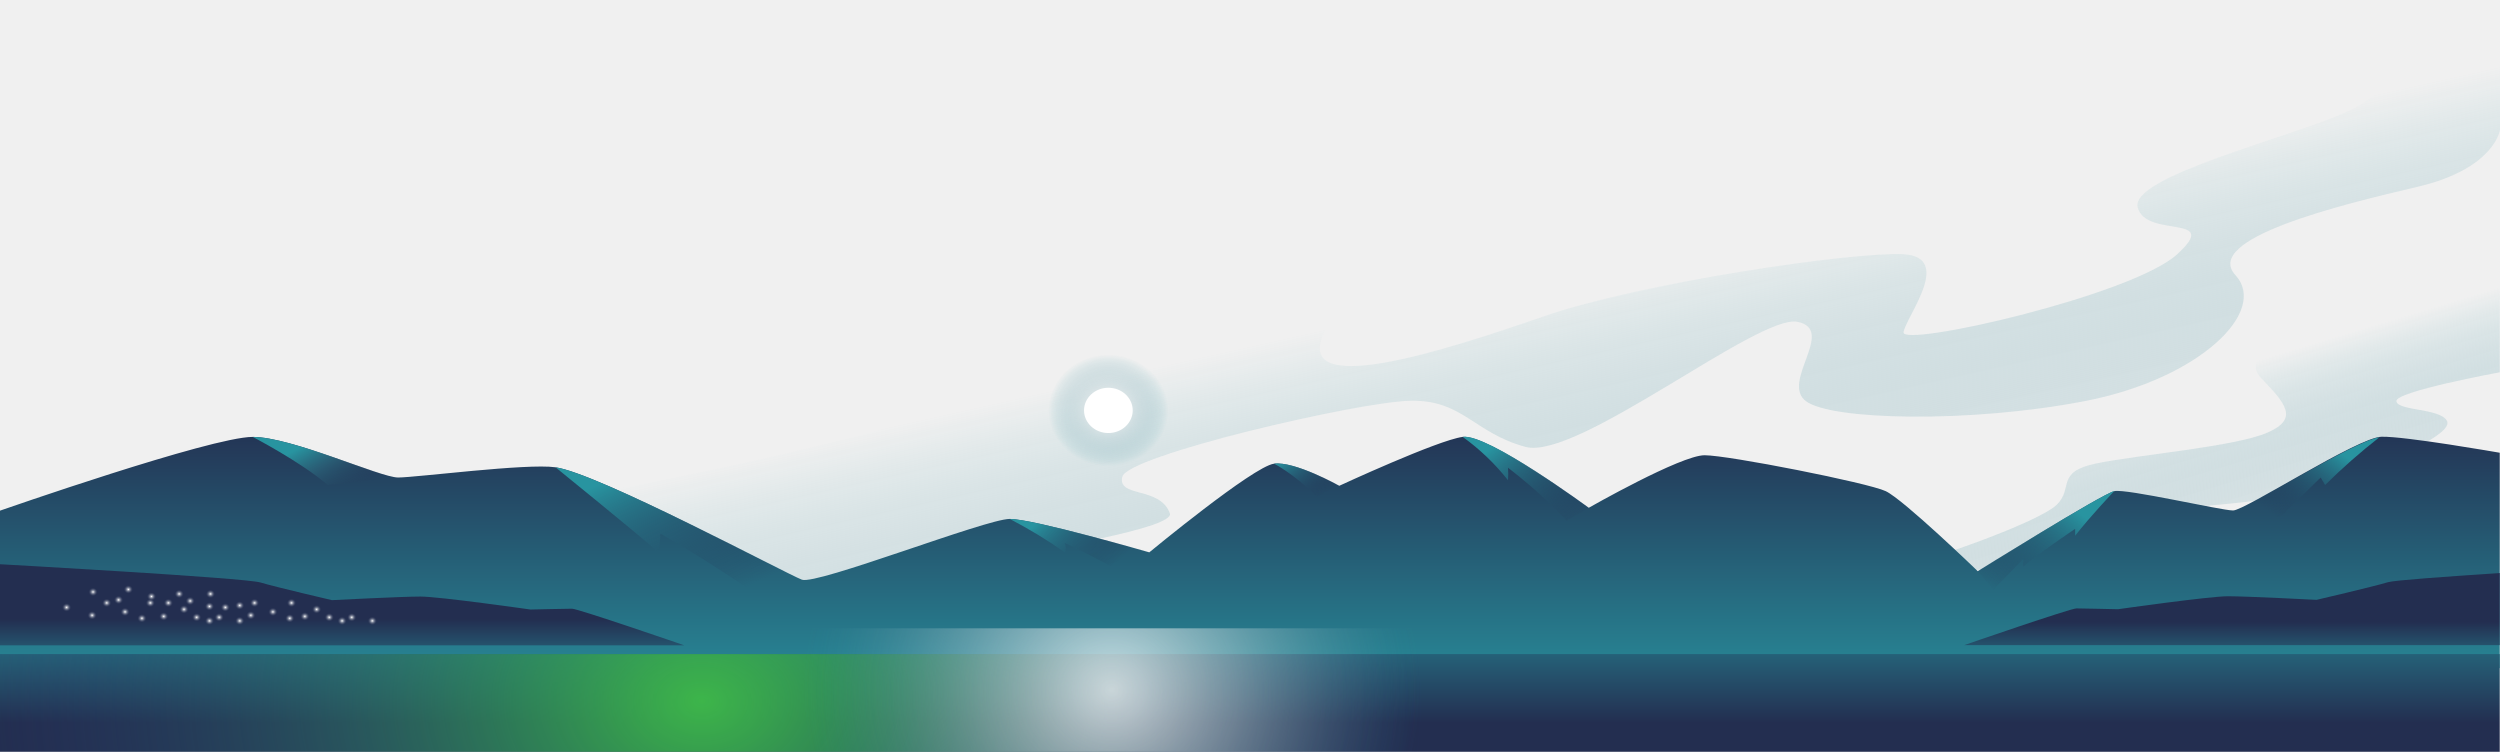
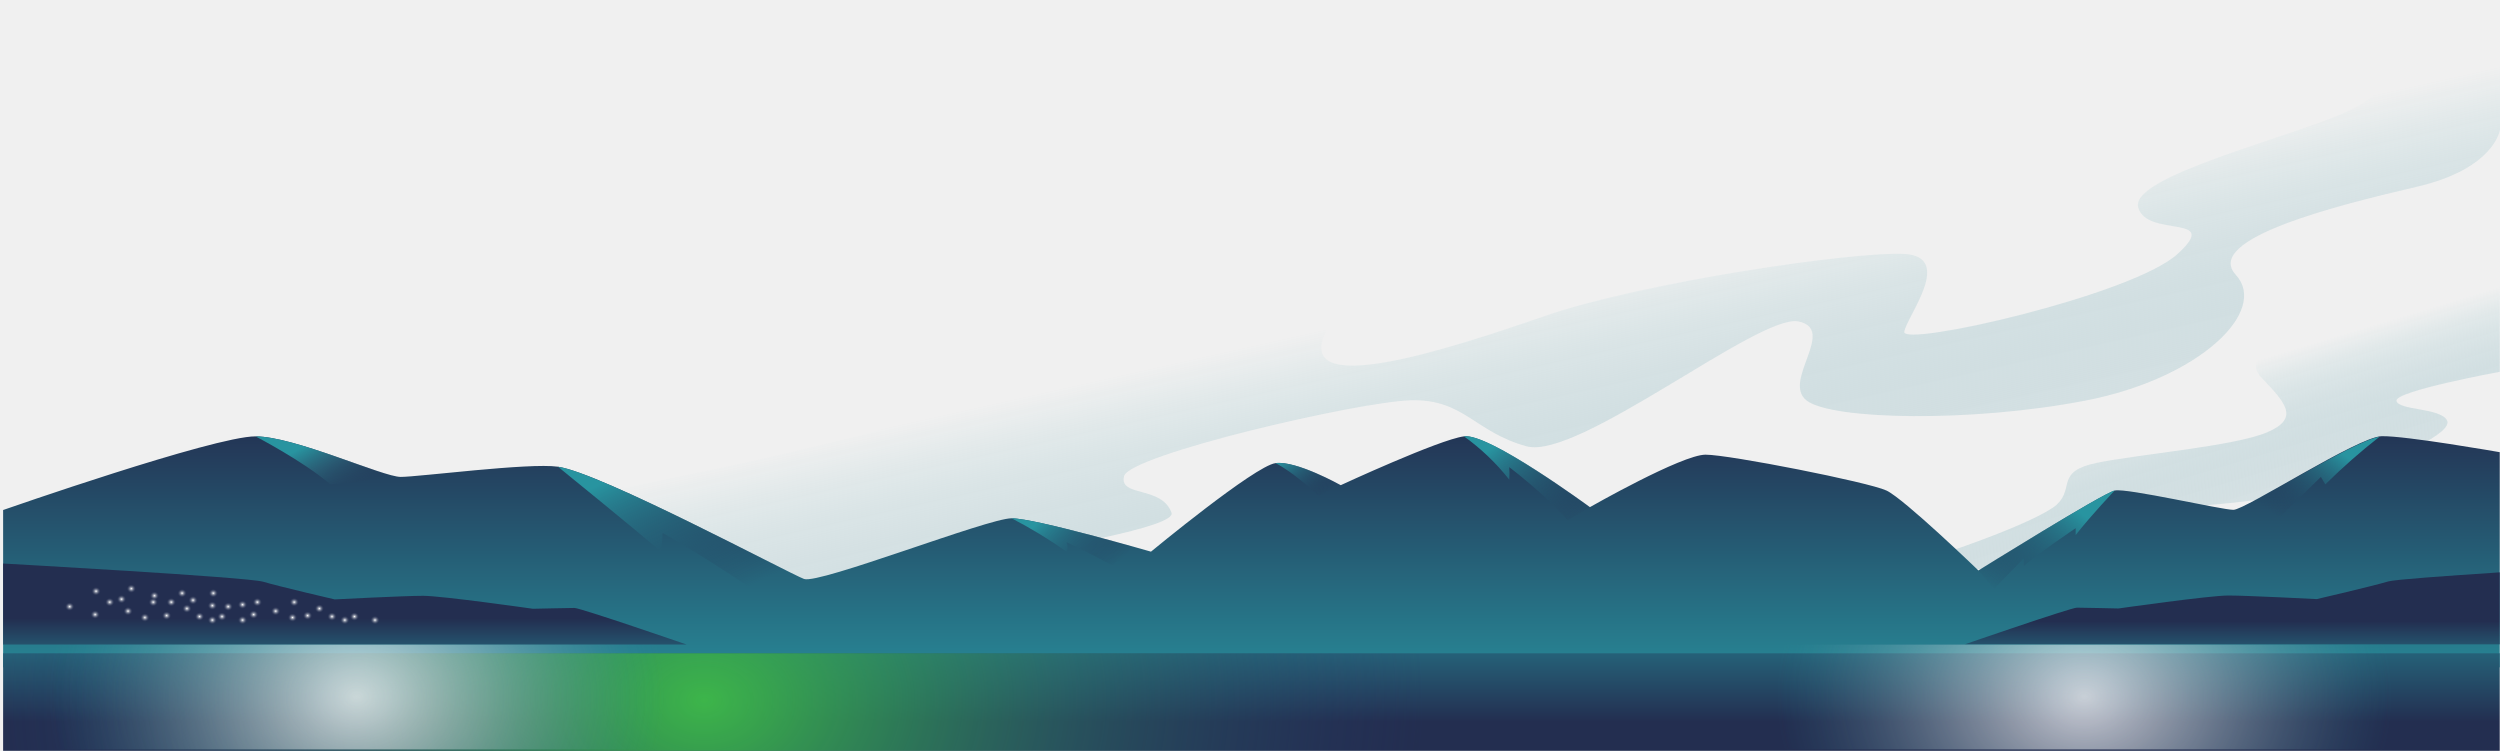
- <svg xmlns="http://www.w3.org/2000/svg" xmlns:xlink="http://www.w3.org/1999/xlink" id="Layer_1" data-name="Layer 1" viewBox="0 0 999.46 300.54" preserveAspectRatio="none">
+ <svg xmlns="http://www.w3.org/2000/svg" xmlns:xlink="http://www.w3.org/1999/xlink" id="Layer_1" data-name="Layer 1" viewBox="0 0 1000.71 300.54">
  <defs>
-     <style>.cls-1{fill:url(#linear-gradient);}.cls-2{fill:url(#linear-gradient-2);}.cls-3{fill:url(#linear-gradient-3);}.cls-4{fill:url(#linear-gradient-4);}.cls-5{fill:url(#linear-gradient-5);}.cls-6{fill:url(#linear-gradient-6);}.cls-7{fill:url(#linear-gradient-7);}.cls-8{fill:url(#linear-gradient-8);}.cls-9{fill:url(#linear-gradient-9);}.cls-10{fill:url(#linear-gradient-10);}.cls-11{fill:url(#linear-gradient-11);}.cls-12{fill:url(#linear-gradient-12);}.cls-13{fill:url(#linear-gradient-13);}.cls-14{fill:url(#radial-gradient);}.cls-15{opacity:0.75;isolation:isolate;fill:url(#radial-gradient-2);}.cls-16{fill:url(#radial-gradient-3);}.cls-17{fill:url(#radial-gradient-4);}.cls-18{fill:url(#radial-gradient-5);}.cls-19{fill:url(#radial-gradient-6);}.cls-20{fill:url(#radial-gradient-7);}.cls-21{fill:url(#radial-gradient-8);}.cls-22{fill:url(#radial-gradient-9);}.cls-23{fill:url(#radial-gradient-10);}.cls-24{fill:url(#radial-gradient-11);}.cls-25{fill:url(#radial-gradient-12);}.cls-26{fill:url(#radial-gradient-13);}.cls-27{fill:url(#radial-gradient-14);}.cls-28{fill:url(#radial-gradient-15);}.cls-29{fill:url(#radial-gradient-16);}.cls-30{fill:url(#radial-gradient-17);}.cls-31{fill:url(#radial-gradient-18);}.cls-32{fill:url(#radial-gradient-19);}.cls-33{fill:url(#radial-gradient-20);}.cls-34{fill:url(#radial-gradient-21);}.cls-35{fill:url(#radial-gradient-22);}.cls-36{fill:url(#radial-gradient-23);}.cls-37{fill:url(#radial-gradient-24);}.cls-38{fill:url(#radial-gradient-25);}.cls-39{fill:url(#radial-gradient-26);}.cls-40{fill:url(#radial-gradient-27);}.cls-41{fill:url(#radial-gradient-28);}.cls-42{fill:url(#radial-gradient-29);}.cls-43{fill:url(#radial-gradient-30);}.cls-44{fill:url(#radial-gradient-31);}.cls-45{fill:url(#radial-gradient-32);}.cls-46{fill:url(#radial-gradient-33);}.cls-47{fill:url(#radial-gradient-34);}.cls-48{fill:url(#radial-gradient-35);}.cls-49{fill:url(#radial-gradient-36);}.cls-50{fill:url(#radial-gradient-37);}.cls-51{fill:#fff;}</style>
+     <style>.cls-1{fill:url(#linear-gradient);}.cls-2{fill:url(#linear-gradient-2);}.cls-3{fill:url(#linear-gradient-3);}.cls-4{fill:url(#linear-gradient-4);}.cls-5{fill:url(#linear-gradient-5);}.cls-6{fill:url(#linear-gradient-6);}.cls-7{fill:url(#linear-gradient-7);}.cls-8{fill:url(#linear-gradient-8);}.cls-9{fill:url(#linear-gradient-9);}.cls-10{fill:url(#linear-gradient-10);}.cls-11{fill:url(#linear-gradient-11);}.cls-12{fill:url(#linear-gradient-12);}.cls-13{fill:url(#linear-gradient-13);}.cls-14{fill:url(#radial-gradient);}.cls-15{fill:url(#radial-gradient-2);}.cls-16{fill:url(#radial-gradient-3);}.cls-17{fill:url(#radial-gradient-4);}.cls-18{fill:url(#radial-gradient-5);}.cls-19{fill:url(#radial-gradient-6);}.cls-20{fill:url(#radial-gradient-7);}.cls-21{fill:url(#radial-gradient-8);}.cls-22{fill:url(#radial-gradient-9);}.cls-23{fill:url(#radial-gradient-10);}.cls-24{fill:url(#radial-gradient-11);}.cls-25{fill:url(#radial-gradient-12);}.cls-26{fill:url(#radial-gradient-13);}.cls-27{fill:url(#radial-gradient-14);}.cls-28{fill:url(#radial-gradient-15);}.cls-29{fill:url(#radial-gradient-16);}.cls-30{fill:url(#radial-gradient-17);}.cls-31{fill:url(#radial-gradient-18);}.cls-32{fill:url(#radial-gradient-19);}.cls-33{fill:url(#radial-gradient-20);}.cls-34{fill:url(#radial-gradient-21);}.cls-35{fill:url(#radial-gradient-22);}.cls-36{fill:url(#radial-gradient-23);}.cls-37{fill:url(#radial-gradient-24);}.cls-38{fill:url(#radial-gradient-25);}.cls-39{fill:url(#radial-gradient-26);}.cls-40{fill:url(#radial-gradient-27);}.cls-41{fill:url(#radial-gradient-28);}.cls-42{fill:url(#radial-gradient-29);}.cls-43{fill:url(#radial-gradient-30);}.cls-44{fill:url(#radial-gradient-31);}.cls-45{fill:url(#radial-gradient-32);}.cls-46{fill:url(#radial-gradient-33);}.cls-47{fill:url(#radial-gradient-34);}.cls-48{fill:url(#radial-gradient-35);}.cls-49,.cls-50{opacity:0.75;isolation:isolate;}.cls-49{fill:url(#radial-gradient-36);}.cls-50{fill:url(#radial-gradient-37);}</style>
    <linearGradient id="linear-gradient" x1="900.26" y1="50.82" x2="871.2" y2="146.98" gradientTransform="matrix(1, 0, 0, -1, 0, 300.72)" gradientUnits="userSpaceOnUse">
      <stop offset="0" stop-color="#fff" />
      <stop offset="0.11" stop-color="#f6f8fa" stop-opacity="0.89" />
      <stop offset="0.25" stop-color="#e4eaec" stop-opacity="0.75" />
      <stop offset="0.42" stop-color="#c9dade" stop-opacity="0.58" />
      <stop offset="0.61" stop-color="#a2c4cb" stop-opacity="0.39" />
      <stop offset="0.8" stop-color="#72abb6" stop-opacity="0.2" />
      <stop offset="1" stop-color="#2894a0" stop-opacity="0" />
    </linearGradient>
    <linearGradient id="linear-gradient-2" x1="653.72" y1="-9.38" x2="609.81" y2="186.94" xlink:href="#linear-gradient" />
    <linearGradient id="linear-gradient-3" x1="500.32" y1="14.84" x2="500.32" y2="135.21" gradientTransform="matrix(1, 0, 0, -1, 0, 300.72)" gradientUnits="userSpaceOnUse">
      <stop offset="0" stop-color="#2894a0" />
      <stop offset="1" stop-color="#232e50" />
    </linearGradient>
    <linearGradient id="linear-gradient-4" x1="140.85" y1="102.03" x2="128.11" y2="125.78" gradientTransform="matrix(1, 0, 0, -1, 0, 300.72)" gradientUnits="userSpaceOnUse">
      <stop offset="0" stop-color="#232e50" stop-opacity="0" />
      <stop offset="0.25" stop-color="#274a65" stop-opacity="0.25" />
      <stop offset="0.6" stop-color="#2d6f83" stop-opacity="0.6" />
      <stop offset="0.86" stop-color="#298997" stop-opacity="0.86" />
      <stop offset="1" stop-color="#2894a0" />
    </linearGradient>
    <linearGradient id="linear-gradient-5" x1="288.05" y1="60.42" x2="260.65" y2="117.14" gradientTransform="matrix(1, 0, 0, -1, 0, 300.72)" gradientUnits="userSpaceOnUse">
      <stop offset="0" stop-color="#232e50" stop-opacity="0" />
      <stop offset="1" stop-color="#2894a0" />
    </linearGradient>
    <linearGradient id="linear-gradient-6" x1="444.69" y1="73.41" x2="421.52" y2="97.92" xlink:href="#linear-gradient-5" />
    <linearGradient id="linear-gradient-7" x1="529.16" y1="102.3" x2="516.76" y2="119.8" xlink:href="#linear-gradient-5" />
    <linearGradient id="linear-gradient-8" x1="628.64" y1="87.55" x2="601.04" y2="124.73" xlink:href="#linear-gradient-5" />
    <linearGradient id="linear-gradient-9" x1="799.78" y1="62.49" x2="826.61" y2="99.4" xlink:href="#linear-gradient-5" />
    <linearGradient id="linear-gradient-10" x1="910.32" y1="94.22" x2="931.38" y2="123.2" xlink:href="#linear-gradient-5" />
    <linearGradient id="linear-gradient-11" x1="137.45" y1="23.58" x2="137.45" y2="53.2" xlink:href="#linear-gradient-3" />
    <linearGradient id="linear-gradient-12" x1="892.92" y1="25.72" x2="892.92" y2="52.06" xlink:href="#linear-gradient-3" />
-     <linearGradient id="linear-gradient-13" x1="500.32" y1="66.74" x2="500.32" y2="11.7" gradientTransform="matrix(1, 0, 0, -1, -0.65, 300.72)" xlink:href="#linear-gradient-3" />
-     <radialGradient id="radial-gradient" cx="281.32" cy="-132.15" r="288.73" gradientTransform="matrix(1, 0, 0, -0.74, -0.65, 182.46)" gradientUnits="userSpaceOnUse">
+     <linearGradient id="linear-gradient-13" x1="500.32" y1="66.74" x2="500.32" y2="11.7" gradientTransform="matrix(1, 0, 0, -1, 0.6, 300.72)" xlink:href="#linear-gradient-3" />
+     <radialGradient id="radial-gradient" cx="281.32" cy="-132.15" r="288.73" gradientTransform="matrix(1, 0, 0, -0.74, 0.6, 182.46)" gradientUnits="userSpaceOnUse">
      <stop offset="0" stop-color="#3db54a" />
      <stop offset="0.09" stop-color="#39ac4d" stop-opacity="0.91" />
      <stop offset="0.27" stop-color="#319659" stop-opacity="0.73" />
      <stop offset="0.5" stop-color="#2d7969" stop-opacity="0.5" />
      <stop offset="0.79" stop-color="#28556f" stop-opacity="0.21" />
      <stop offset="1" stop-color="#283471" stop-opacity="0" />
    </radialGradient>
-     <radialGradient id="radial-gradient-2" cx="445.12" cy="-131.25" r="123.18" gradientTransform="matrix(1, 0, 0, -0.93, -0.65, 153.78)" xlink:href="#linear-gradient" />
-     <radialGradient id="radial-gradient-3" cx="27.28" cy="-95.75" r="1.93" gradientTransform="matrix(1, 0, 0, -0.93, -0.65, 153.78)" gradientUnits="userSpaceOnUse">
+     <radialGradient id="radial-gradient-2" cx="27.28" cy="-95.75" r="1.93" gradientTransform="matrix(1, 0, 0, -0.93, 0.6, 153.78)" gradientUnits="userSpaceOnUse">
      <stop offset="0" stop-color="#fff" />
      <stop offset="1" stop-color="#232e50" stop-opacity="0" />
    </radialGradient>
-     <radialGradient id="radial-gradient-4" cx="43.32" cy="-93.82" r="1.93" xlink:href="#radial-gradient-3" />
-     <radialGradient id="radial-gradient-5" cx="57.39" cy="-100.45" r="1.93" xlink:href="#radial-gradient-3" />
-     <radialGradient id="radial-gradient-6" cx="66.1" cy="-99.61" r="1.93" xlink:href="#radial-gradient-3" />
-     <radialGradient id="radial-gradient-7" cx="50.65" cy="-97.68" r="1.93" xlink:href="#radial-gradient-3" />
-     <radialGradient id="radial-gradient-8" cx="79.27" cy="-100.02" r="1.93" xlink:href="#radial-gradient-3" />
-     <radialGradient id="radial-gradient-9" cx="74.22" cy="-96.59" r="1.93" xlink:href="#radial-gradient-3" />
-     <radialGradient id="radial-gradient-10" cx="88.27" cy="-100.02" r="1.93" xlink:href="#radial-gradient-3" />
-     <radialGradient id="radial-gradient-11" cx="96.49" cy="-101.54" r="1.93" xlink:href="#radial-gradient-3" />
-     <radialGradient id="radial-gradient-12" cx="84.4" cy="-101.54" r="1.93" xlink:href="#radial-gradient-3" />
-     <radialGradient id="radial-gradient-13" cx="60.75" cy="-93.82" r="1.93" xlink:href="#radial-gradient-3" />
-     <radialGradient id="radial-gradient-14" cx="37.48" cy="-99.16" r="1.93" xlink:href="#radial-gradient-3" />
-     <radialGradient id="radial-gradient-15" cx="37.85" cy="-89.11" r="1.93" xlink:href="#radial-gradient-3" />
-     <radialGradient id="radial-gradient-16" cx="51.97" cy="-88.02" r="1.93" xlink:href="#radial-gradient-3" />
-     <radialGradient id="radial-gradient-17" cx="67.96" cy="-93.82" r="1.93" xlink:href="#radial-gradient-3" />
-     <radialGradient id="radial-gradient-18" cx="76.67" cy="-92.98" r="1.93" xlink:href="#radial-gradient-3" />
-     <radialGradient id="radial-gradient-19" cx="61.22" cy="-91.05" r="1.93" xlink:href="#radial-gradient-3" />
-     <radialGradient id="radial-gradient-20" cx="84.79" cy="-89.96" r="1.93" xlink:href="#radial-gradient-3" />
-     <radialGradient id="radial-gradient-21" cx="84.4" cy="-95.32" r="1.93" xlink:href="#radial-gradient-3" />
-     <radialGradient id="radial-gradient-22" cx="96.49" cy="-94.91" r="1.93" xlink:href="#radial-gradient-3" />
-     <radialGradient id="radial-gradient-23" cx="72.29" cy="-89.96" r="1.93" xlink:href="#radial-gradient-3" />
-     <radialGradient id="radial-gradient-24" cx="48.05" cy="-92.53" r="1.93" xlink:href="#radial-gradient-3" />
-     <radialGradient id="radial-gradient-25" cx="90.73" cy="-95.75" r="1.93" xlink:href="#radial-gradient-3" />
-     <radialGradient id="radial-gradient-26" cx="102.42" cy="-93.82" r="1.93" xlink:href="#radial-gradient-3" />
-     <radialGradient id="radial-gradient-27" cx="116.49" cy="-100.45" r="1.93" xlink:href="#radial-gradient-3" />
-     <radialGradient id="radial-gradient-28" cx="122.53" cy="-99.61" r="1.93" xlink:href="#radial-gradient-3" />
-     <radialGradient id="radial-gradient-29" cx="109.75" cy="-97.68" r="1.93" xlink:href="#radial-gradient-3" />
-     <radialGradient id="radial-gradient-30" cx="132.29" cy="-100.02" r="1.93" xlink:href="#radial-gradient-3" />
-     <radialGradient id="radial-gradient-31" cx="127.24" cy="-96.59" r="1.93" xlink:href="#radial-gradient-3" />
-     <radialGradient id="radial-gradient-32" cx="141.28" cy="-100.02" r="1.93" xlink:href="#radial-gradient-3" />
-     <radialGradient id="radial-gradient-33" cx="149.5" cy="-101.54" r="1.93" xlink:href="#radial-gradient-3" />
-     <radialGradient id="radial-gradient-34" cx="137.42" cy="-101.54" r="1.93" xlink:href="#radial-gradient-3" />
-     <radialGradient id="radial-gradient-35" cx="117.18" cy="-93.82" r="1.93" xlink:href="#radial-gradient-3" />
-     <radialGradient id="radial-gradient-36" cx="100.93" cy="-99.16" r="1.93" xlink:href="#radial-gradient-3" />
-     <radialGradient id="radial-gradient-37" cx="443.76" cy="-11.07" r="24" gradientTransform="matrix(1, 0, 0, -0.93, -0.65, 153.78)" xlink:href="#linear-gradient" />
+     <radialGradient id="radial-gradient-3" cx="43.32" cy="-93.82" r="1.93" xlink:href="#radial-gradient-2" />
+     <radialGradient id="radial-gradient-4" cx="57.39" cy="-100.45" r="1.93" xlink:href="#radial-gradient-2" />
+     <radialGradient id="radial-gradient-5" cx="66.1" cy="-99.61" r="1.93" xlink:href="#radial-gradient-2" />
+     <radialGradient id="radial-gradient-6" cx="50.65" cy="-97.68" r="1.93" xlink:href="#radial-gradient-2" />
+     <radialGradient id="radial-gradient-7" cx="79.27" cy="-100.02" r="1.93" xlink:href="#radial-gradient-2" />
+     <radialGradient id="radial-gradient-8" cx="74.22" cy="-96.59" r="1.93" xlink:href="#radial-gradient-2" />
+     <radialGradient id="radial-gradient-9" cx="88.27" cy="-100.02" r="1.93" xlink:href="#radial-gradient-2" />
+     <radialGradient id="radial-gradient-10" cx="96.49" cy="-101.54" r="1.93" xlink:href="#radial-gradient-2" />
+     <radialGradient id="radial-gradient-11" cx="84.4" cy="-101.54" r="1.93" xlink:href="#radial-gradient-2" />
+     <radialGradient id="radial-gradient-12" cx="60.75" cy="-93.82" r="1.93" xlink:href="#radial-gradient-2" />
+     <radialGradient id="radial-gradient-13" cx="37.48" cy="-99.16" r="1.93" xlink:href="#radial-gradient-2" />
+     <radialGradient id="radial-gradient-14" cx="37.85" cy="-89.11" r="1.93" xlink:href="#radial-gradient-2" />
+     <radialGradient id="radial-gradient-15" cx="51.97" cy="-88.02" r="1.93" xlink:href="#radial-gradient-2" />
+     <radialGradient id="radial-gradient-16" cx="67.96" cy="-93.82" r="1.93" xlink:href="#radial-gradient-2" />
+     <radialGradient id="radial-gradient-17" cx="76.67" cy="-92.98" r="1.93" xlink:href="#radial-gradient-2" />
+     <radialGradient id="radial-gradient-18" cx="61.22" cy="-91.05" r="1.93" xlink:href="#radial-gradient-2" />
+     <radialGradient id="radial-gradient-19" cx="84.79" cy="-89.96" r="1.93" xlink:href="#radial-gradient-2" />
+     <radialGradient id="radial-gradient-20" cx="84.4" cy="-95.32" r="1.93" xlink:href="#radial-gradient-2" />
+     <radialGradient id="radial-gradient-21" cx="96.49" cy="-94.91" r="1.93" xlink:href="#radial-gradient-2" />
+     <radialGradient id="radial-gradient-22" cx="72.29" cy="-89.96" r="1.93" xlink:href="#radial-gradient-2" />
+     <radialGradient id="radial-gradient-23" cx="48.05" cy="-92.53" r="1.93" xlink:href="#radial-gradient-2" />
+     <radialGradient id="radial-gradient-24" cx="90.73" cy="-95.75" r="1.93" xlink:href="#radial-gradient-2" />
+     <radialGradient id="radial-gradient-25" cx="102.42" cy="-93.82" r="1.93" xlink:href="#radial-gradient-2" />
+     <radialGradient id="radial-gradient-26" cx="116.49" cy="-100.45" r="1.93" xlink:href="#radial-gradient-2" />
+     <radialGradient id="radial-gradient-27" cx="122.53" cy="-99.61" r="1.93" xlink:href="#radial-gradient-2" />
+     <radialGradient id="radial-gradient-28" cx="109.75" cy="-97.68" r="1.93" xlink:href="#radial-gradient-2" />
+     <radialGradient id="radial-gradient-29" cx="132.29" cy="-100.02" r="1.93" xlink:href="#radial-gradient-2" />
+     <radialGradient id="radial-gradient-30" cx="127.24" cy="-96.59" r="1.93" xlink:href="#radial-gradient-2" />
+     <radialGradient id="radial-gradient-31" cx="141.28" cy="-100.02" r="1.93" xlink:href="#radial-gradient-2" />
+     <radialGradient id="radial-gradient-32" cx="149.5" cy="-101.54" r="1.93" xlink:href="#radial-gradient-2" />
+     <radialGradient id="radial-gradient-33" cx="137.42" cy="-101.54" r="1.93" xlink:href="#radial-gradient-2" />
+     <radialGradient id="radial-gradient-34" cx="117.18" cy="-93.82" r="1.93" xlink:href="#radial-gradient-2" />
+     <radialGradient id="radial-gradient-35" cx="100.93" cy="-99.16" r="1.93" xlink:href="#radial-gradient-2" />
+     <radialGradient id="radial-gradient-36" cx="142.12" cy="-130.67" r="123.18" gradientTransform="matrix(1, 0, 0, -0.79, 0.6, 175.66)" xlink:href="#linear-gradient" />
+     <radialGradient id="radial-gradient-37" cx="833.72" cy="-130.67" r="123.18" gradientTransform="matrix(1, 0, 0, -0.79, 0.6, 175.66)" xlink:href="#linear-gradient" />
  </defs>
-   <path class="cls-1" d="M1000,98.16S967.59,121.89,942.66,128s-47.48,13.25-38,23.19S920.11,167.38,907,173s-51.63,8.83-68.25,12.26-8.9,10-16,16.67-49.85,22.41-74.19,27.82c0,0,81.9-2.21,94.37-8.94s3.68-7.84,16.62-14.13,41.55-2.76,70.63-12.92,51.63-20.65,48.67-25.62-19.59-3.86-20.18-7.73S1000,148.83,1000,148.83V98.16Z" transform="translate(-0.65)" />
-   <path class="cls-2" d="M213.6,201.17s96.27-14.57,178.88-41,153.6-57.52,138.17-28.49,48.19,8.28,87.13-5.19,123.8-25.95,143.87-24.84,1.07,24.84,0,31.14S853,118.14,871,101.69,858.74,95.51,855.29,83,916.66,55,939,44.61s15.67-21.75,22.32-29S1000.11,0,1000.11,0V51.89s-2,15.57-33.24,22.86S881.05,95.51,894.35,110s-14.48,41.51-60.18,50.35-101.49,7.73-111.58,0,12.23-28.49-3.32-31.69-88.08,55.54-108.73,50-25.16-19-46.29-18.44-112.77,21.86-114.9,30.36,15.08,3.75,19,14.68-189.68,34.89-189.68,34.89Z" transform="translate(-0.65)" />
-   <path class="cls-3" d="M0.65,267.09V204.15s84.4-29.48,101-29.48c15.55,0,51,16.23,58.16,16.23s51.4-5.74,62.91-4.09c17.09,2.43,92.59,42.73,98.52,44.94s73.59-24.29,83.09-24.29,55.79,13.36,55.79,13.36,41.55-34.34,49.85-35.44,26.11,8.83,26.11,8.83S575.4,176,585.37,174.67,635.82,203,635.82,203s36.8-21,46.29-21,65.29,11,72.41,14.35,36.8,32,36.8,32,49.85-30.92,54.6-32,42.73,7.73,47.48,7.73,49.85-29.26,59.35-29.48S1000,181,1000,181v86.12H0.65Z" transform="translate(-0.65)" />
-   <path class="cls-4" d="M162.91,190.79h0c-1.31.11-2.37,0.11-3.09,0.11-7.12,0-42.61-16.23-58.16-16.23,0,0,18.64,9.61,30,19.21C131.69,193.88,154.25,191.34,162.91,190.79Z" transform="translate(-0.65)" />
-   <path class="cls-5" d="M264.64,213.32s21.72,12.37,38.22,24.29l20.54-5.85a6.74,6.74,0,0,1-2.14,0c-5.94-2.21-81.43-42.51-98.52-44.94,0,0,32,25.95,41.19,34C263.93,220.82,264.64,215.74,264.64,213.32Z" transform="translate(-0.65)" />
-   <path class="cls-6" d="M426.31,217.07s12.82,5.85,24.33,12.7c0,0,5.82-6,9.5-8.94,0,0-46.29-13.36-55.79-13.36a194.11,194.11,0,0,1,22,13.36A4.78,4.78,0,0,0,426.31,217.07Z" transform="translate(-0.65)" />
-   <path class="cls-7" d="M527.21,198.63l8.9-4.42s-17.81-9.94-26.11-8.83C510,185.38,517.71,189.25,527.21,198.63Z" transform="translate(-0.65)" />
-   <path class="cls-8" d="M603.53,192a32.54,32.54,0,0,0,0-5s13.65,10.27,23.38,21.2l8.9-5.19s-40.36-29.81-50.45-28.38A90.07,90.07,0,0,1,603.53,192Z" transform="translate(-0.65)" />
-   <path class="cls-9" d="M809.48,223.47v3.09c5.7-5,20.77-15.13,20.77-15.13v2.76c6.29-8.06,15.67-17.89,15.67-17.89-4.75,1.1-54.6,32-54.6,32l6.17,7.51Z" transform="translate(-0.65)" />
-   <path class="cls-10" d="M928.41,190.9l1.78,3a245.68,245.68,0,0,1,21.72-19.1c-11,1.77-53.89,29.48-58.52,29.48l18.75,2.54Z" transform="translate(-0.65)" />
-   <path class="cls-11" d="M0.65,257.81V225.57s97.81,5.41,104.1,7.29,28.61,7.07,28.61,7.07,27.78-1.44,35.37-1.44,44,5.19,44,5.19,14.24-.33,16.62-0.33S274.25,258,274.25,258H0.65v-0.22Z" transform="translate(-0.65)" />
-   <path class="cls-12" d="M1000,229.1c-21.84,1.44-41.9,2.87-44.63,3.64-6.29,1.88-28.61,7.07-28.61,7.07s-27.78-1.44-35.37-1.44-44,5.19-44,5.19-14.24-.33-16.62-0.33-44.87,14.68-44.87,14.68H1000V229.1h0Z" transform="translate(-0.65)" />
-   <rect class="cls-13" y="261.5" width="999.34" height="39.04" />
-   <rect class="cls-14" y="261.5" width="999.34" height="39.04" />
-   <rect class="cls-15" y="251.19" width="999.34" height="49.35" />
-   <ellipse class="cls-16" cx="26.59" cy="242.8" rx="1.9" ry="1.77" />
-   <ellipse class="cls-17" cx="42.73" cy="241.03" rx="1.9" ry="1.77" />
-   <ellipse class="cls-18" cx="56.74" cy="247.21" rx="1.9" ry="1.77" />
-   <ellipse class="cls-19" cx="65.4" cy="246.44" rx="1.9" ry="1.77" />
-   <ellipse class="cls-20" cx="49.97" cy="244.67" rx="1.9" ry="1.77" />
-   <ellipse class="cls-21" cx="78.58" cy="246.77" rx="1.9" ry="1.77" />
-   <ellipse class="cls-22" cx="73.59" cy="243.57" rx="1.9" ry="1.77" />
-   <ellipse class="cls-23" cx="87.6" cy="246.77" rx="1.9" ry="1.77" />
-   <ellipse class="cls-24" cx="95.79" cy="248.21" rx="1.9" ry="1.77" />
-   <ellipse class="cls-25" cx="83.8" cy="248.21" rx="1.9" ry="1.77" />
-   <ellipse class="cls-26" cx="60.06" cy="241.03" rx="1.9" ry="1.77" />
-   <ellipse class="cls-27" cx="36.8" cy="246" rx="1.9" ry="1.77" />
-   <ellipse class="cls-28" cx="37.15" cy="236.72" rx="1.9" ry="1.77" />
-   <ellipse class="cls-29" cx="51.28" cy="235.62" rx="1.9" ry="1.77" />
-   <ellipse class="cls-30" cx="67.3" cy="241.03" rx="1.9" ry="1.77" />
-   <ellipse class="cls-31" cx="75.97" cy="240.26" rx="1.9" ry="1.77" />
-   <ellipse class="cls-32" cx="60.54" cy="238.49" rx="1.9" ry="1.77" />
-   <ellipse class="cls-33" cx="84.16" cy="237.5" rx="1.9" ry="1.77" />
-   <ellipse class="cls-34" cx="83.8" cy="242.46" rx="1.9" ry="1.77" />
-   <ellipse class="cls-35" cx="95.79" cy="242.02" rx="1.9" ry="1.77" />
-   <ellipse class="cls-36" cx="71.7" cy="237.5" rx="1.9" ry="1.77" />
-   <ellipse class="cls-37" cx="47.36" cy="239.81" rx="1.9" ry="1.77" />
-   <ellipse class="cls-38" cx="90.09" cy="242.8" rx="1.9" ry="1.77" />
-   <ellipse class="cls-39" cx="101.73" cy="241.03" rx="1.9" ry="1.77" />
-   <ellipse class="cls-40" cx="115.85" cy="247.21" rx="1.9" ry="1.77" />
-   <ellipse class="cls-41" cx="121.91" cy="246.44" rx="1.9" ry="1.77" />
-   <ellipse class="cls-42" cx="109.09" cy="244.67" rx="1.9" ry="1.77" />
-   <ellipse class="cls-43" cx="131.64" cy="246.77" rx="1.9" ry="1.77" />
-   <ellipse class="cls-44" cx="126.54" cy="243.57" rx="1.9" ry="1.77" />
-   <ellipse class="cls-45" cx="140.66" cy="246.77" rx="1.9" ry="1.77" />
-   <ellipse class="cls-46" cx="148.85" cy="248.21" rx="1.9" ry="1.77" />
-   <ellipse class="cls-47" cx="136.74" cy="248.21" rx="1.9" ry="1.77" />
-   <ellipse class="cls-48" cx="116.56" cy="241.03" rx="1.9" ry="1.77" />
-   <ellipse class="cls-49" cx="100.3" cy="246" rx="1.9" ry="1.77" />
-   <ellipse class="cls-50" cx="443.11" cy="164.07" rx="25.05" ry="23.3" />
-   <ellipse class="cls-51" cx="443.11" cy="164.07" rx="9.73" ry="9.05" />
+   <path class="cls-1" d="M1000,98.16S967.59,121.89,942.66,128s-47.48,13.25-38,23.19S920.11,167.38,907,173s-51.63,8.83-68.25,12.26-8.9,10-16,16.67-49.85,22.41-74.19,27.82c0,0,81.9-2.21,94.37-8.94s3.68-7.84,16.62-14.13,41.55-2.76,70.63-12.92,51.63-20.65,48.67-25.62-19.59-3.86-20.18-7.73S1000,148.83,1000,148.83V98.16Z" transform="translate(0.6)" />
+   <path class="cls-2" d="M213.6,201.17s96.27-14.57,178.88-41,153.6-57.52,138.17-28.49,48.19,8.28,87.13-5.19,123.8-25.95,143.87-24.84,1.07,24.84,0,31.14S853,118.14,871,101.69,858.74,95.51,855.29,83,916.66,55,939,44.61s15.67-21.75,22.32-29S1000.11,0,1000.11,0V51.89s-2,15.57-33.24,22.86S881.05,95.51,894.35,110s-14.48,41.51-60.18,50.35-101.49,7.73-111.58,0,12.23-28.49-3.32-31.69-88.08,55.54-108.73,50-25.16-19-46.29-18.44-112.77,21.86-114.9,30.36,15.08,3.75,19,14.68-189.68,34.89-189.68,34.89Z" transform="translate(0.6)" />
+   <path class="cls-3" d="M0.65,267.09V204.15s84.4-29.48,101-29.48c15.55,0,51,16.23,58.16,16.23s51.4-5.74,62.91-4.09c17.09,2.43,92.59,42.73,98.52,44.94s73.59-24.29,83.09-24.29,55.79,13.36,55.79,13.36,41.55-34.34,49.85-35.44,26.11,8.83,26.11,8.83S575.4,176,585.37,174.67,635.82,203,635.82,203s36.8-21,46.29-21,65.29,11,72.41,14.35,36.8,32,36.8,32,49.85-30.92,54.6-32,42.73,7.73,47.48,7.73,49.85-29.26,59.35-29.48S1000,181,1000,181v86.12H0.65Z" transform="translate(0.6)" />
+   <path class="cls-4" d="M162.91,190.79h0c-1.31.11-2.37,0.11-3.09,0.11-7.12,0-42.61-16.23-58.16-16.23,0,0,18.64,9.61,30,19.21C131.69,193.88,154.25,191.34,162.91,190.79Z" transform="translate(0.6)" />
+   <path class="cls-5" d="M264.64,213.32s21.72,12.37,38.22,24.29l20.54-5.85a6.74,6.74,0,0,1-2.14,0c-5.94-2.21-81.43-42.51-98.52-44.94,0,0,32,25.95,41.19,34C263.93,220.82,264.64,215.74,264.64,213.32Z" transform="translate(0.6)" />
+   <path class="cls-6" d="M426.31,217.07s12.82,5.85,24.33,12.7c0,0,5.82-6,9.5-8.94,0,0-46.29-13.36-55.79-13.36a194.11,194.11,0,0,1,22,13.36A4.78,4.78,0,0,0,426.31,217.07Z" transform="translate(0.6)" />
+   <path class="cls-7" d="M527.21,198.63l8.9-4.42s-17.81-9.94-26.11-8.83C510,185.38,517.71,189.25,527.21,198.63Z" transform="translate(0.6)" />
+   <path class="cls-8" d="M603.53,192a32.54,32.54,0,0,0,0-5s13.65,10.27,23.38,21.2l8.9-5.19s-40.36-29.81-50.45-28.38A90.07,90.07,0,0,1,603.53,192Z" transform="translate(0.6)" />
+   <path class="cls-9" d="M809.48,223.47v3.09c5.7-5,20.77-15.13,20.77-15.13v2.76c6.29-8.06,15.67-17.89,15.67-17.89-4.75,1.1-54.6,32-54.6,32l6.17,7.51Z" transform="translate(0.6)" />
+   <path class="cls-10" d="M928.41,190.9l1.78,3a245.68,245.68,0,0,1,21.72-19.1c-11,1.77-53.89,29.48-58.52,29.48l18.75,2.54Z" transform="translate(0.6)" />
+   <path class="cls-11" d="M0.65,257.81V225.57s97.81,5.41,104.1,7.29,28.61,7.07,28.61,7.07,27.78-1.44,35.37-1.44,44,5.19,44,5.19,14.24-.33,16.62-0.33S274.25,258,274.25,258H0.65v-0.22Z" transform="translate(0.6)" />
+   <path class="cls-12" d="M1000,229.1c-21.84,1.44-41.9,2.87-44.63,3.64-6.29,1.88-28.61,7.07-28.61,7.07s-27.78-1.44-35.37-1.44-44,5.19-44,5.19-14.24-.33-16.62-0.33-44.87,14.68-44.87,14.68H1000V229.1h0Z" transform="translate(0.6)" />
+   <rect class="cls-13" x="1.25" y="261.5" width="999.34" height="39.04" />
+   <rect class="cls-14" x="1.25" y="261.5" width="999.34" height="39.04" />
+   <ellipse class="cls-15" cx="27.84" cy="242.8" rx="1.9" ry="1.77" />
+   <ellipse class="cls-16" cx="43.98" cy="241.03" rx="1.9" ry="1.77" />
+   <ellipse class="cls-17" cx="57.99" cy="247.21" rx="1.9" ry="1.77" />
+   <ellipse class="cls-18" cx="66.65" cy="246.44" rx="1.9" ry="1.77" />
+   <ellipse class="cls-19" cx="51.22" cy="244.67" rx="1.9" ry="1.77" />
+   <ellipse class="cls-20" cx="79.83" cy="246.77" rx="1.9" ry="1.77" />
+   <ellipse class="cls-21" cx="74.84" cy="243.57" rx="1.9" ry="1.77" />
+   <ellipse class="cls-22" cx="88.85" cy="246.77" rx="1.9" ry="1.77" />
+   <ellipse class="cls-23" cx="97.04" cy="248.21" rx="1.9" ry="1.77" />
+   <ellipse class="cls-24" cx="85.05" cy="248.21" rx="1.9" ry="1.77" />
+   <ellipse class="cls-25" cx="61.31" cy="241.03" rx="1.9" ry="1.77" />
+   <ellipse class="cls-26" cx="38.05" cy="246" rx="1.9" ry="1.77" />
+   <ellipse class="cls-27" cx="38.4" cy="236.72" rx="1.9" ry="1.77" />
+   <ellipse class="cls-28" cx="52.53" cy="235.62" rx="1.9" ry="1.77" />
+   <ellipse class="cls-29" cx="68.55" cy="241.03" rx="1.9" ry="1.77" />
+   <ellipse class="cls-30" cx="77.22" cy="240.26" rx="1.9" ry="1.77" />
+   <ellipse class="cls-31" cx="61.79" cy="238.49" rx="1.9" ry="1.77" />
+   <ellipse class="cls-32" cx="85.41" cy="237.5" rx="1.9" ry="1.77" />
+   <ellipse class="cls-33" cx="85.05" cy="242.46" rx="1.9" ry="1.77" />
+   <ellipse class="cls-34" cx="97.04" cy="242.02" rx="1.9" ry="1.77" />
+   <ellipse class="cls-35" cx="72.94" cy="237.5" rx="1.9" ry="1.77" />
+   <ellipse class="cls-36" cx="48.61" cy="239.81" rx="1.9" ry="1.77" />
+   <ellipse class="cls-37" cx="91.34" cy="242.8" rx="1.9" ry="1.77" />
+   <ellipse class="cls-38" cx="102.98" cy="241.03" rx="1.9" ry="1.77" />
+   <ellipse class="cls-39" cx="117.1" cy="247.21" rx="1.9" ry="1.77" />
+   <ellipse class="cls-40" cx="123.15" cy="246.44" rx="1.9" ry="1.77" />
+   <ellipse class="cls-41" cx="110.33" cy="244.67" rx="1.9" ry="1.77" />
+   <ellipse class="cls-42" cx="132.89" cy="246.77" rx="1.9" ry="1.77" />
+   <ellipse class="cls-43" cx="127.78" cy="243.57" rx="1.9" ry="1.77" />
+   <ellipse class="cls-44" cx="141.91" cy="246.77" rx="1.9" ry="1.77" />
+   <ellipse class="cls-45" cx="150.1" cy="248.21" rx="1.9" ry="1.77" />
+   <ellipse class="cls-46" cx="137.99" cy="248.21" rx="1.9" ry="1.77" />
+   <ellipse class="cls-47" cx="117.81" cy="241.03" rx="1.9" ry="1.77" />
+   <ellipse class="cls-48" cx="101.55" cy="246" rx="1.9" ry="1.77" />
+   <rect class="cls-49" y="258.03" width="697.59" height="41.97" />
+   <rect class="cls-50" x="389.85" y="258.03" width="580.65" height="41.97" />
</svg>
